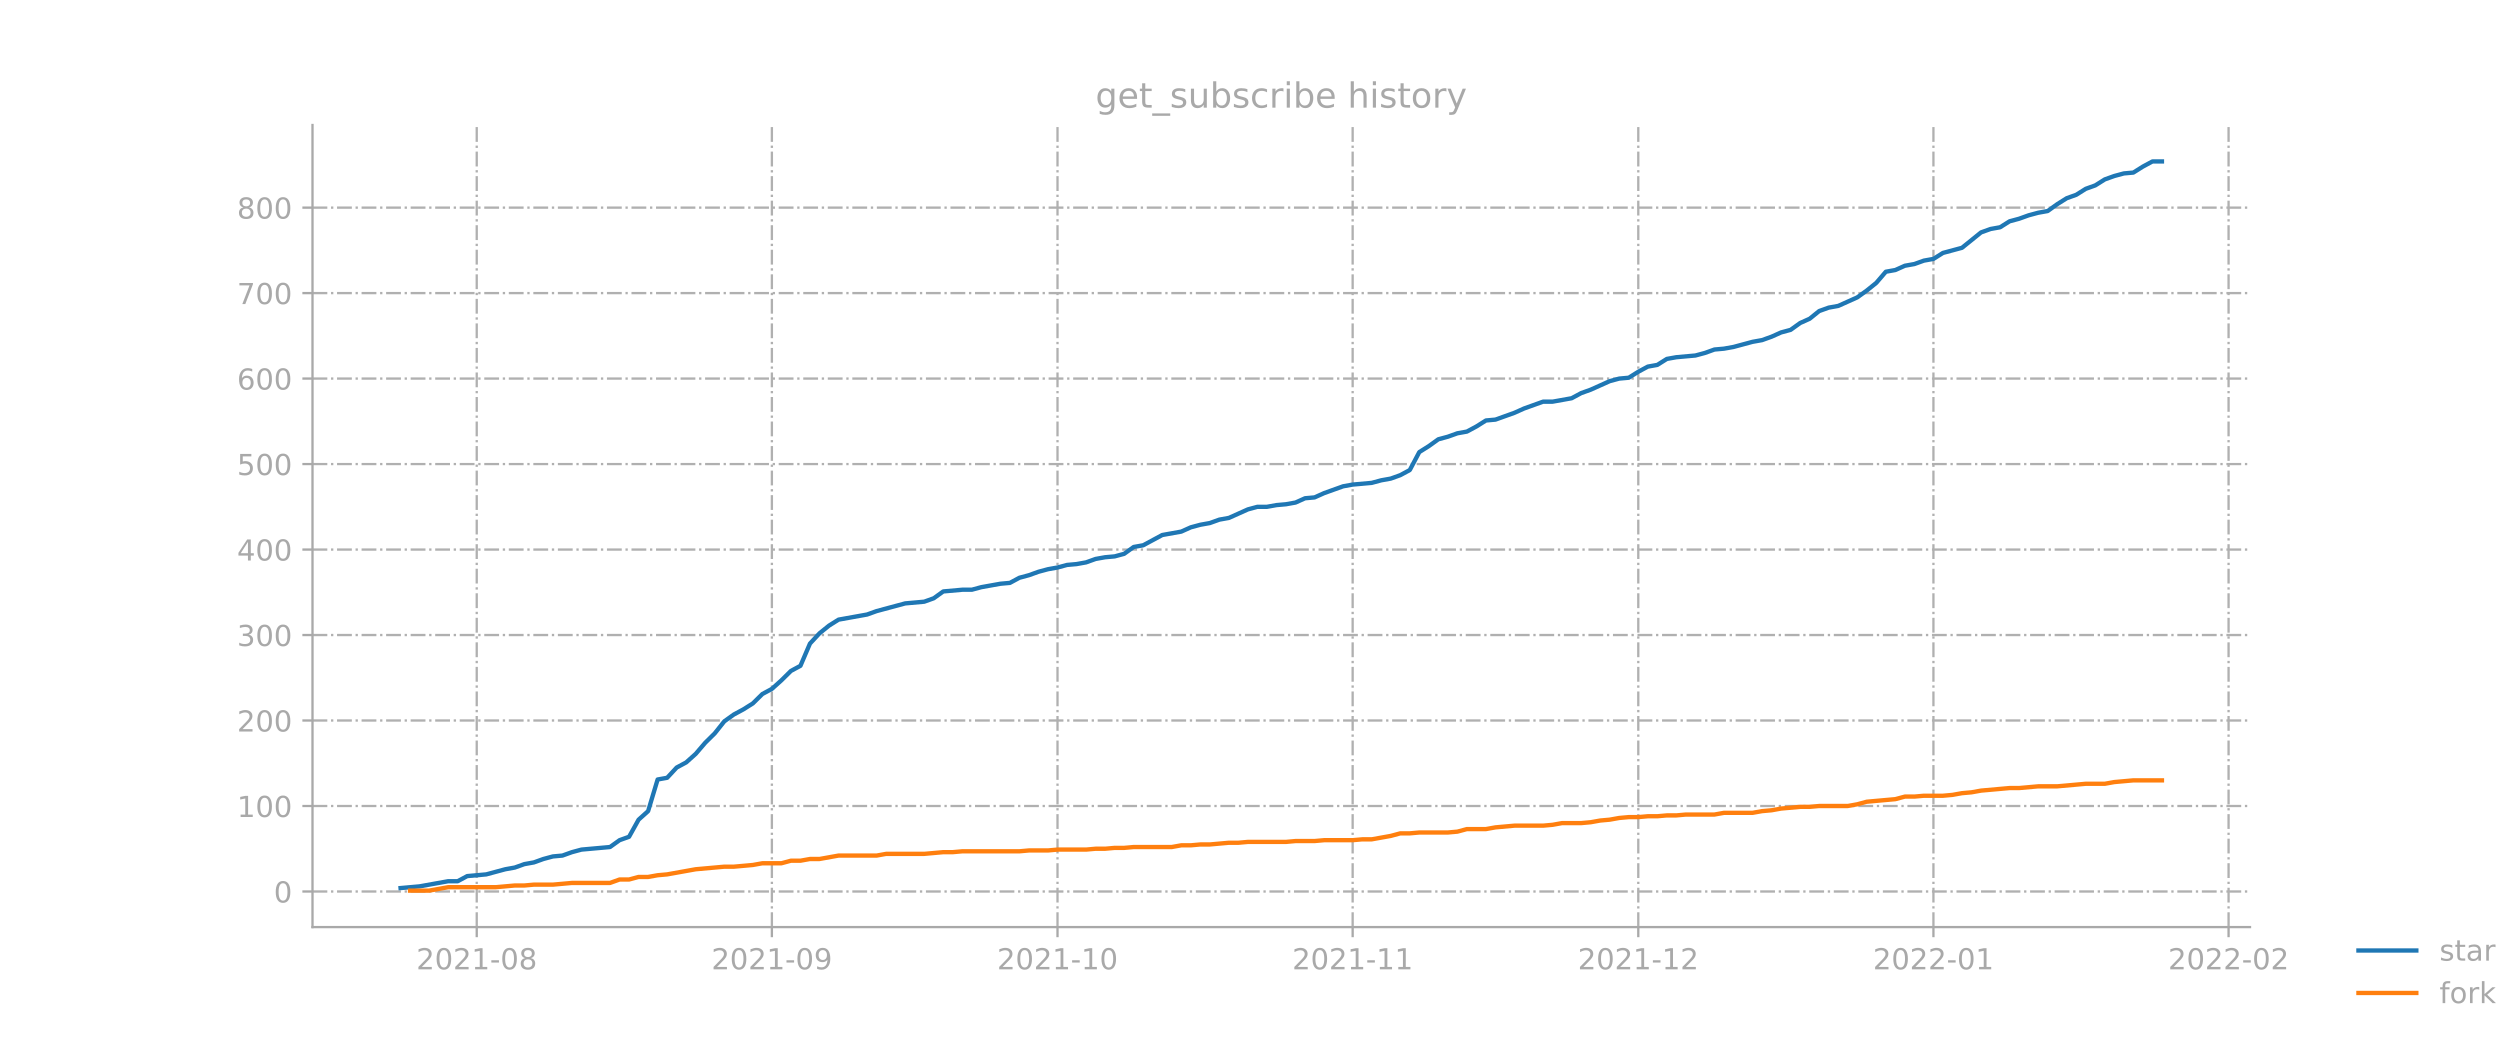
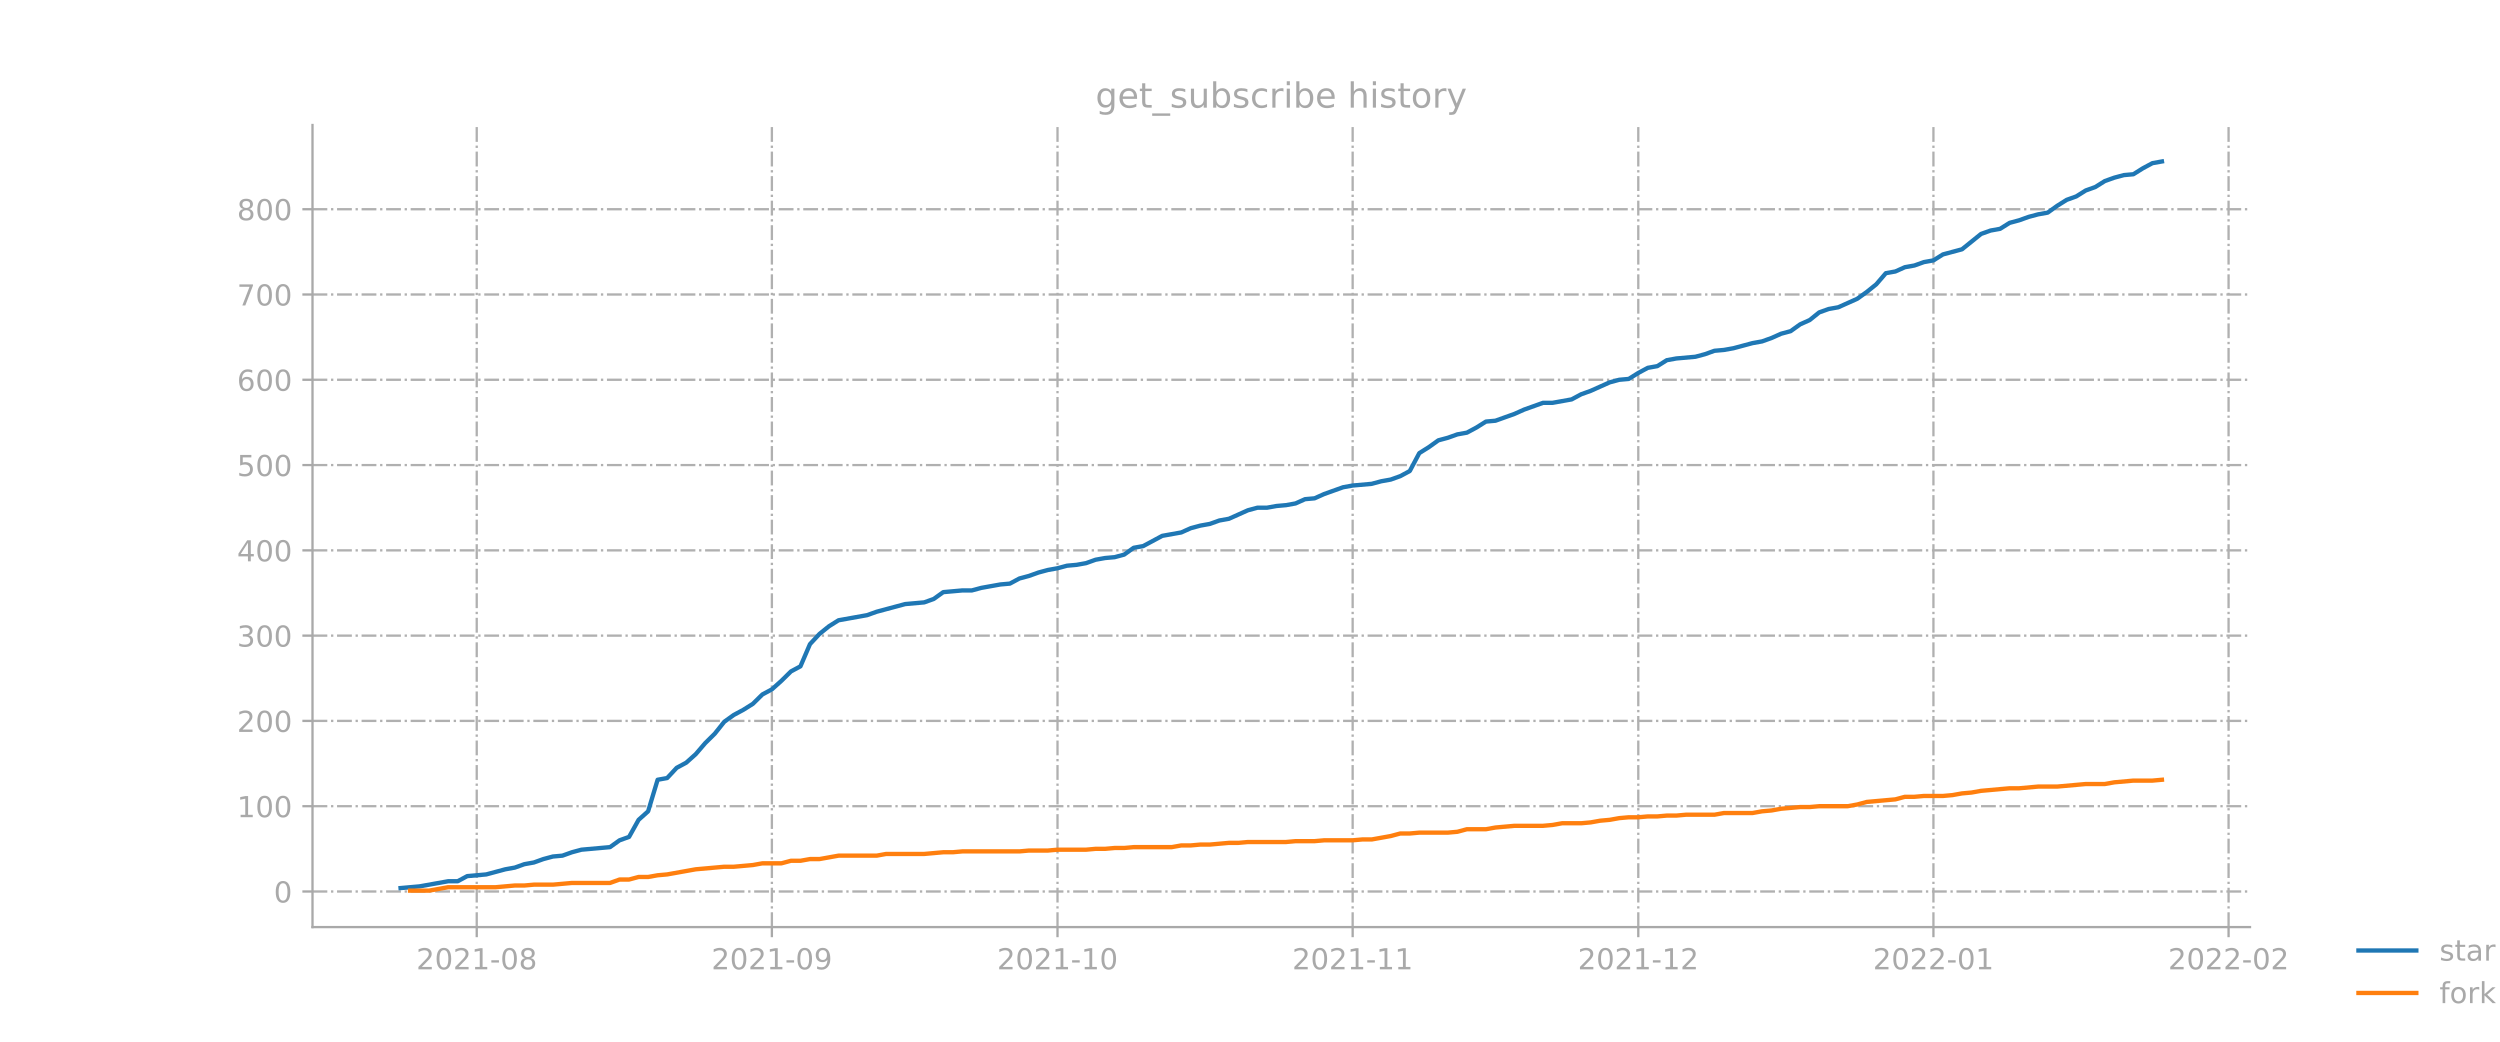
<svg xmlns="http://www.w3.org/2000/svg" xmlns:xlink="http://www.w3.org/1999/xlink" width="864pt" height="360pt" viewBox="0 0 864 360" version="1.1">
  <defs>
    <style type="text/css">*{stroke-linejoin: round; stroke-linecap: butt}</style>
  </defs>
  <g id="figure_1">
    <g id="patch_1">
      <path d="M 0 360  L 864 360  L 864 0  L 0 0  L 0 360  z " style="fill: none; opacity: 0" />
    </g>
    <g id="axes_1">
      <g id="patch_2">
        <path d="M 108 320.4  L 777.6 320.4  L 777.6 43.2  L 108 43.2  L 108 320.4  z " style="fill: none; opacity: 0" />
      </g>
      <g id="matplotlib.axis_1">
        <g id="xtick_1">
          <g id="line2d_1">
-             <path d="M 164.76 320.4  L 164.76 43.2  " clip-path="url(#p0cb2f3593e)" style="fill: none; stroke-dasharray: 5.12,1.28,0.8,1.28; stroke-dashoffset: 0; stroke: #b0b0b0; stroke-width: 0.8" />
+             <path d="M 164.76 320.4  L 164.76 43.2  " clip-path="url(#p36d373540c)" style="fill: none; stroke-dasharray: 5.12,1.28,0.8,1.28; stroke-dashoffset: 0; stroke: #b0b0b0; stroke-width: 0.8" />
          </g>
          <g id="line2d_2">
            <defs>
-               <path id="mc28b6a52fd" d="M 0 0  L 0 3.5  " style="stroke: #a9a9a9; stroke-width: 0.8" />
+               <path id="mad87ce8d5f" d="M 0 0  L 0 3.5  " style="stroke: #a9a9a9; stroke-width: 0.8" />
            </defs>
            <g>
-               <use xlink:href="#mc28b6a52fd" x="164.76" y="320.4" style="fill: #a9a9a9; stroke: #a9a9a9; stroke-width: 0.8" />
+               <use xlink:href="#mad87ce8d5f" x="164.76" y="320.4" style="fill: #a9a9a9; stroke: #a9a9a9; stroke-width: 0.8" />
            </g>
          </g>
          <g id="text_1">
            <g style="fill: #a9a9a9" transform="translate(143.8683 334.9984)scale(0.1 -0.1)">
              <defs>
                <path id="DejaVuSans-32" d="M 1228 531  L 3431 531  L 3431 0  L 469 0  L 469 531  Q 828 903 1448 1529  Q 2069 2156 2228 2338  Q 2531 2678 2651 2914  Q 2772 3150 2772 3378  Q 2772 3750 2511 3984  Q 2250 4219 1831 4219  Q 1534 4219 1204 4116  Q 875 4013 500 3803  L 500 4441  Q 881 4594 1212 4672  Q 1544 4750 1819 4750  Q 2544 4750 2975 4387  Q 3406 4025 3406 3419  Q 3406 3131 3298 2873  Q 3191 2616 2906 2266  Q 2828 2175 2409 1742  Q 1991 1309 1228 531  z " transform="scale(0.015625)" />
                <path id="DejaVuSans-30" d="M 2034 4250  Q 1547 4250 1301 3770  Q 1056 3291 1056 2328  Q 1056 1369 1301 889  Q 1547 409 2034 409  Q 2525 409 2770 889  Q 3016 1369 3016 2328  Q 3016 3291 2770 3770  Q 2525 4250 2034 4250  z M 2034 4750  Q 2819 4750 3233 4129  Q 3647 3509 3647 2328  Q 3647 1150 3233 529  Q 2819 -91 2034 -91  Q 1250 -91 836 529  Q 422 1150 422 2328  Q 422 3509 836 4129  Q 1250 4750 2034 4750  z " transform="scale(0.015625)" />
                <path id="DejaVuSans-31" d="M 794 531  L 1825 531  L 1825 4091  L 703 3866  L 703 4441  L 1819 4666  L 2450 4666  L 2450 531  L 3481 531  L 3481 0  L 794 0  L 794 531  z " transform="scale(0.015625)" />
                <path id="DejaVuSans-2d" d="M 313 2009  L 1997 2009  L 1997 1497  L 313 1497  L 313 2009  z " transform="scale(0.015625)" />
                <path id="DejaVuSans-38" d="M 2034 2216  Q 1584 2216 1326 1975  Q 1069 1734 1069 1313  Q 1069 891 1326 650  Q 1584 409 2034 409  Q 2484 409 2743 651  Q 3003 894 3003 1313  Q 3003 1734 2745 1975  Q 2488 2216 2034 2216  z M 1403 2484  Q 997 2584 770 2862  Q 544 3141 544 3541  Q 544 4100 942 4425  Q 1341 4750 2034 4750  Q 2731 4750 3128 4425  Q 3525 4100 3525 3541  Q 3525 3141 3298 2862  Q 3072 2584 2669 2484  Q 3125 2378 3379 2068  Q 3634 1759 3634 1313  Q 3634 634 3220 271  Q 2806 -91 2034 -91  Q 1263 -91 848 271  Q 434 634 434 1313  Q 434 1759 690 2068  Q 947 2378 1403 2484  z M 1172 3481  Q 1172 3119 1398 2916  Q 1625 2713 2034 2713  Q 2441 2713 2670 2916  Q 2900 3119 2900 3481  Q 2900 3844 2670 4047  Q 2441 4250 2034 4250  Q 1625 4250 1398 4047  Q 1172 3844 1172 3481  z " transform="scale(0.015625)" />
              </defs>
              <use xlink:href="#DejaVuSans-32" />
              <use xlink:href="#DejaVuSans-30" x="63.623" />
              <use xlink:href="#DejaVuSans-32" x="127.246" />
              <use xlink:href="#DejaVuSans-31" x="190.869" />
              <use xlink:href="#DejaVuSans-2d" x="254.492" />
              <use xlink:href="#DejaVuSans-30" x="290.576" />
              <use xlink:href="#DejaVuSans-38" x="354.199" />
            </g>
          </g>
        </g>
        <g id="xtick_2">
          <g id="line2d_3">
-             <path d="M 266.763 320.4  L 266.763 43.2  " clip-path="url(#p0cb2f3593e)" style="fill: none; stroke-dasharray: 5.12,1.28,0.8,1.28; stroke-dashoffset: 0; stroke: #b0b0b0; stroke-width: 0.8" />
+             <path d="M 266.763 320.4  L 266.763 43.2  " clip-path="url(#p36d373540c)" style="fill: none; stroke-dasharray: 5.12,1.28,0.8,1.28; stroke-dashoffset: 0; stroke: #b0b0b0; stroke-width: 0.8" />
          </g>
          <g id="line2d_4">
            <g>
-               <use xlink:href="#mc28b6a52fd" x="266.763" y="320.4" style="fill: #a9a9a9; stroke: #a9a9a9; stroke-width: 0.8" />
+               <use xlink:href="#mad87ce8d5f" x="266.763" y="320.4" style="fill: #a9a9a9; stroke: #a9a9a9; stroke-width: 0.8" />
            </g>
          </g>
          <g id="text_2">
            <g style="fill: #a9a9a9" transform="translate(245.8712 334.9984)scale(0.1 -0.1)">
              <defs>
                <path id="DejaVuSans-39" d="M 703 97  L 703 672  Q 941 559 1184 500  Q 1428 441 1663 441  Q 2288 441 2617 861  Q 2947 1281 2994 2138  Q 2813 1869 2534 1725  Q 2256 1581 1919 1581  Q 1219 1581 811 2004  Q 403 2428 403 3163  Q 403 3881 828 4315  Q 1253 4750 1959 4750  Q 2769 4750 3195 4129  Q 3622 3509 3622 2328  Q 3622 1225 3098 567  Q 2575 -91 1691 -91  Q 1453 -91 1209 -44  Q 966 3 703 97  z M 1959 2075  Q 2384 2075 2632 2365  Q 2881 2656 2881 3163  Q 2881 3666 2632 3958  Q 2384 4250 1959 4250  Q 1534 4250 1286 3958  Q 1038 3666 1038 3163  Q 1038 2656 1286 2365  Q 1534 2075 1959 2075  z " transform="scale(0.015625)" />
              </defs>
              <use xlink:href="#DejaVuSans-32" />
              <use xlink:href="#DejaVuSans-30" x="63.623" />
              <use xlink:href="#DejaVuSans-32" x="127.246" />
              <use xlink:href="#DejaVuSans-31" x="190.869" />
              <use xlink:href="#DejaVuSans-2d" x="254.492" />
              <use xlink:href="#DejaVuSans-30" x="290.576" />
              <use xlink:href="#DejaVuSans-39" x="354.199" />
            </g>
          </g>
        </g>
        <g id="xtick_3">
          <g id="line2d_5">
-             <path d="M 365.475 320.4  L 365.475 43.2  " clip-path="url(#p0cb2f3593e)" style="fill: none; stroke-dasharray: 5.12,1.28,0.8,1.28; stroke-dashoffset: 0; stroke: #b0b0b0; stroke-width: 0.8" />
+             <path d="M 365.475 320.4  L 365.475 43.2  " clip-path="url(#p36d373540c)" style="fill: none; stroke-dasharray: 5.12,1.28,0.8,1.28; stroke-dashoffset: 0; stroke: #b0b0b0; stroke-width: 0.8" />
          </g>
          <g id="line2d_6">
            <g>
-               <use xlink:href="#mc28b6a52fd" x="365.475" y="320.4" style="fill: #a9a9a9; stroke: #a9a9a9; stroke-width: 0.8" />
+               <use xlink:href="#mad87ce8d5f" x="365.475" y="320.4" style="fill: #a9a9a9; stroke: #a9a9a9; stroke-width: 0.8" />
            </g>
          </g>
          <g id="text_3">
            <g style="fill: #a9a9a9" transform="translate(344.5838 334.9984)scale(0.1 -0.1)">
              <use xlink:href="#DejaVuSans-32" />
              <use xlink:href="#DejaVuSans-30" x="63.623" />
              <use xlink:href="#DejaVuSans-32" x="127.246" />
              <use xlink:href="#DejaVuSans-31" x="190.869" />
              <use xlink:href="#DejaVuSans-2d" x="254.492" />
              <use xlink:href="#DejaVuSans-31" x="290.576" />
              <use xlink:href="#DejaVuSans-30" x="354.199" />
            </g>
          </g>
        </g>
        <g id="xtick_4">
          <g id="line2d_7">
-             <path d="M 467.478 320.4  L 467.478 43.2  " clip-path="url(#p0cb2f3593e)" style="fill: none; stroke-dasharray: 5.12,1.28,0.8,1.28; stroke-dashoffset: 0; stroke: #b0b0b0; stroke-width: 0.8" />
+             <path d="M 467.478 320.4  L 467.478 43.2  " clip-path="url(#p36d373540c)" style="fill: none; stroke-dasharray: 5.12,1.28,0.8,1.28; stroke-dashoffset: 0; stroke: #b0b0b0; stroke-width: 0.8" />
          </g>
          <g id="line2d_8">
            <g>
-               <use xlink:href="#mc28b6a52fd" x="467.478" y="320.4" style="fill: #a9a9a9; stroke: #a9a9a9; stroke-width: 0.8" />
+               <use xlink:href="#mad87ce8d5f" x="467.478" y="320.4" style="fill: #a9a9a9; stroke: #a9a9a9; stroke-width: 0.8" />
            </g>
          </g>
          <g id="text_4">
            <g style="fill: #a9a9a9" transform="translate(446.5867 334.9984)scale(0.1 -0.1)">
              <use xlink:href="#DejaVuSans-32" />
              <use xlink:href="#DejaVuSans-30" x="63.623" />
              <use xlink:href="#DejaVuSans-32" x="127.246" />
              <use xlink:href="#DejaVuSans-31" x="190.869" />
              <use xlink:href="#DejaVuSans-2d" x="254.492" />
              <use xlink:href="#DejaVuSans-31" x="290.576" />
              <use xlink:href="#DejaVuSans-31" x="354.199" />
            </g>
          </g>
        </g>
        <g id="xtick_5">
          <g id="line2d_9">
-             <path d="M 566.191 320.4  L 566.191 43.2  " clip-path="url(#p0cb2f3593e)" style="fill: none; stroke-dasharray: 5.12,1.28,0.8,1.28; stroke-dashoffset: 0; stroke: #b0b0b0; stroke-width: 0.8" />
+             <path d="M 566.191 320.4  L 566.191 43.2  " clip-path="url(#p36d373540c)" style="fill: none; stroke-dasharray: 5.12,1.28,0.8,1.28; stroke-dashoffset: 0; stroke: #b0b0b0; stroke-width: 0.8" />
          </g>
          <g id="line2d_10">
            <g>
-               <use xlink:href="#mc28b6a52fd" x="566.191" y="320.4" style="fill: #a9a9a9; stroke: #a9a9a9; stroke-width: 0.8" />
+               <use xlink:href="#mad87ce8d5f" x="566.191" y="320.4" style="fill: #a9a9a9; stroke: #a9a9a9; stroke-width: 0.8" />
            </g>
          </g>
          <g id="text_5">
            <g style="fill: #a9a9a9" transform="translate(545.2993 334.9984)scale(0.1 -0.1)">
              <use xlink:href="#DejaVuSans-32" />
              <use xlink:href="#DejaVuSans-30" x="63.623" />
              <use xlink:href="#DejaVuSans-32" x="127.246" />
              <use xlink:href="#DejaVuSans-31" x="190.869" />
              <use xlink:href="#DejaVuSans-2d" x="254.492" />
              <use xlink:href="#DejaVuSans-31" x="290.576" />
              <use xlink:href="#DejaVuSans-32" x="354.199" />
            </g>
          </g>
        </g>
        <g id="xtick_6">
          <g id="line2d_11">
-             <path d="M 668.194 320.4  L 668.194 43.2  " clip-path="url(#p0cb2f3593e)" style="fill: none; stroke-dasharray: 5.12,1.28,0.8,1.28; stroke-dashoffset: 0; stroke: #b0b0b0; stroke-width: 0.8" />
+             <path d="M 668.194 320.4  L 668.194 43.2  " clip-path="url(#p36d373540c)" style="fill: none; stroke-dasharray: 5.12,1.28,0.8,1.28; stroke-dashoffset: 0; stroke: #b0b0b0; stroke-width: 0.8" />
          </g>
          <g id="line2d_12">
            <g>
-               <use xlink:href="#mc28b6a52fd" x="668.194" y="320.4" style="fill: #a9a9a9; stroke: #a9a9a9; stroke-width: 0.8" />
+               <use xlink:href="#mad87ce8d5f" x="668.194" y="320.4" style="fill: #a9a9a9; stroke: #a9a9a9; stroke-width: 0.8" />
            </g>
          </g>
          <g id="text_6">
            <g style="fill: #a9a9a9" transform="translate(647.3022 334.9984)scale(0.1 -0.1)">
              <use xlink:href="#DejaVuSans-32" />
              <use xlink:href="#DejaVuSans-30" x="63.623" />
              <use xlink:href="#DejaVuSans-32" x="127.246" />
              <use xlink:href="#DejaVuSans-32" x="190.869" />
              <use xlink:href="#DejaVuSans-2d" x="254.492" />
              <use xlink:href="#DejaVuSans-30" x="290.576" />
              <use xlink:href="#DejaVuSans-31" x="354.199" />
            </g>
          </g>
        </g>
        <g id="xtick_7">
          <g id="line2d_13">
-             <path d="M 770.197 320.4  L 770.197 43.2  " clip-path="url(#p0cb2f3593e)" style="fill: none; stroke-dasharray: 5.12,1.28,0.8,1.28; stroke-dashoffset: 0; stroke: #b0b0b0; stroke-width: 0.8" />
+             <path d="M 770.197 320.4  L 770.197 43.2  " clip-path="url(#p36d373540c)" style="fill: none; stroke-dasharray: 5.12,1.28,0.8,1.28; stroke-dashoffset: 0; stroke: #b0b0b0; stroke-width: 0.8" />
          </g>
          <g id="line2d_14">
            <g>
-               <use xlink:href="#mc28b6a52fd" x="770.197" y="320.4" style="fill: #a9a9a9; stroke: #a9a9a9; stroke-width: 0.8" />
+               <use xlink:href="#mad87ce8d5f" x="770.197" y="320.4" style="fill: #a9a9a9; stroke: #a9a9a9; stroke-width: 0.8" />
            </g>
          </g>
          <g id="text_7">
            <g style="fill: #a9a9a9" transform="translate(749.3052 334.9984)scale(0.1 -0.1)">
              <use xlink:href="#DejaVuSans-32" />
              <use xlink:href="#DejaVuSans-30" x="63.623" />
              <use xlink:href="#DejaVuSans-32" x="127.246" />
              <use xlink:href="#DejaVuSans-32" x="190.869" />
              <use xlink:href="#DejaVuSans-2d" x="254.492" />
              <use xlink:href="#DejaVuSans-30" x="290.576" />
              <use xlink:href="#DejaVuSans-32" x="354.199" />
            </g>
          </g>
        </g>
      </g>
      <g id="matplotlib.axis_2">
        <g id="ytick_1">
          <g id="line2d_15">
-             <path d="M 108 308.095  L 777.6 308.095  " clip-path="url(#p0cb2f3593e)" style="fill: none; stroke-dasharray: 5.12,1.28,0.8,1.28; stroke-dashoffset: 0; stroke: #b0b0b0; stroke-width: 0.8" />
+             <path d="M 108 308.095  L 777.6 308.095  " clip-path="url(#p36d373540c)" style="fill: none; stroke-dasharray: 5.12,1.28,0.8,1.28; stroke-dashoffset: 0; stroke: #b0b0b0; stroke-width: 0.8" />
          </g>
          <g id="line2d_16">
            <defs>
-               <path id="m7cf75c3f6a" d="M 0 0  L -3.5 0  " style="stroke: #a9a9a9; stroke-width: 0.8" />
+               <path id="mb4de0a01f5" d="M 0 0  L -3.5 0  " style="stroke: #a9a9a9; stroke-width: 0.8" />
            </defs>
            <g>
-               <use xlink:href="#m7cf75c3f6a" x="108" y="308.095" style="fill: #a9a9a9; stroke: #a9a9a9; stroke-width: 0.8" />
+               <use xlink:href="#mb4de0a01f5" x="108" y="308.095" style="fill: #a9a9a9; stroke: #a9a9a9; stroke-width: 0.8" />
            </g>
          </g>
          <g id="text_8">
-             <g style="fill: #a9a9a9" transform="translate(94.6375 311.8946)scale(0.1 -0.1)">
+             <g style="fill: #a9a9a9" transform="translate(94.6375 311.894)scale(0.1 -0.1)">
              <use xlink:href="#DejaVuSans-30" />
            </g>
          </g>
        </g>
        <g id="ytick_2">
          <g id="line2d_17">
-             <path d="M 108 278.553  L 777.6 278.553  " clip-path="url(#p0cb2f3593e)" style="fill: none; stroke-dasharray: 5.12,1.28,0.8,1.28; stroke-dashoffset: 0; stroke: #b0b0b0; stroke-width: 0.8" />
+             <path d="M 108 278.621  L 777.6 278.621  " clip-path="url(#p36d373540c)" style="fill: none; stroke-dasharray: 5.12,1.28,0.8,1.28; stroke-dashoffset: 0; stroke: #b0b0b0; stroke-width: 0.8" />
          </g>
          <g id="line2d_18">
            <g>
-               <use xlink:href="#m7cf75c3f6a" x="108" y="278.553" style="fill: #a9a9a9; stroke: #a9a9a9; stroke-width: 0.8" />
+               <use xlink:href="#mb4de0a01f5" x="108" y="278.621" style="fill: #a9a9a9; stroke: #a9a9a9; stroke-width: 0.8" />
            </g>
          </g>
          <g id="text_9">
-             <g style="fill: #a9a9a9" transform="translate(81.9125 282.3519)scale(0.1 -0.1)">
+             <g style="fill: #a9a9a9" transform="translate(81.9125 282.4203)scale(0.1 -0.1)">
              <use xlink:href="#DejaVuSans-31" />
              <use xlink:href="#DejaVuSans-30" x="63.623" />
              <use xlink:href="#DejaVuSans-30" x="127.246" />
            </g>
          </g>
        </g>
        <g id="ytick_3">
          <g id="line2d_19">
-             <path d="M 108 249.01  L 777.6 249.01  " clip-path="url(#p0cb2f3593e)" style="fill: none; stroke-dasharray: 5.12,1.28,0.8,1.28; stroke-dashoffset: 0; stroke: #b0b0b0; stroke-width: 0.8" />
+             <path d="M 108 249.147  L 777.6 249.147  " clip-path="url(#p36d373540c)" style="fill: none; stroke-dasharray: 5.12,1.28,0.8,1.28; stroke-dashoffset: 0; stroke: #b0b0b0; stroke-width: 0.8" />
          </g>
          <g id="line2d_20">
            <g>
-               <use xlink:href="#m7cf75c3f6a" x="108" y="249.01" style="fill: #a9a9a9; stroke: #a9a9a9; stroke-width: 0.8" />
+               <use xlink:href="#mb4de0a01f5" x="108" y="249.147" style="fill: #a9a9a9; stroke: #a9a9a9; stroke-width: 0.8" />
            </g>
          </g>
          <g id="text_10">
-             <g style="fill: #a9a9a9" transform="translate(81.9125 252.8091)scale(0.1 -0.1)">
+             <g style="fill: #a9a9a9" transform="translate(81.9125 252.9466)scale(0.1 -0.1)">
              <use xlink:href="#DejaVuSans-32" />
              <use xlink:href="#DejaVuSans-30" x="63.623" />
              <use xlink:href="#DejaVuSans-30" x="127.246" />
            </g>
          </g>
        </g>
        <g id="ytick_4">
          <g id="line2d_21">
-             <path d="M 108 219.467  L 777.6 219.467  " clip-path="url(#p0cb2f3593e)" style="fill: none; stroke-dasharray: 5.12,1.28,0.8,1.28; stroke-dashoffset: 0; stroke: #b0b0b0; stroke-width: 0.8" />
+             <path d="M 108 219.674  L 777.6 219.674  " clip-path="url(#p36d373540c)" style="fill: none; stroke-dasharray: 5.12,1.28,0.8,1.28; stroke-dashoffset: 0; stroke: #b0b0b0; stroke-width: 0.8" />
          </g>
          <g id="line2d_22">
            <g>
-               <use xlink:href="#m7cf75c3f6a" x="108" y="219.467" style="fill: #a9a9a9; stroke: #a9a9a9; stroke-width: 0.8" />
+               <use xlink:href="#mb4de0a01f5" x="108" y="219.674" style="fill: #a9a9a9; stroke: #a9a9a9; stroke-width: 0.8" />
            </g>
          </g>
          <g id="text_11">
-             <g style="fill: #a9a9a9" transform="translate(81.9125 223.2663)scale(0.1 -0.1)">
+             <g style="fill: #a9a9a9" transform="translate(81.9125 223.4729)scale(0.1 -0.1)">
              <defs>
                <path id="DejaVuSans-33" d="M 2597 2516  Q 3050 2419 3304 2112  Q 3559 1806 3559 1356  Q 3559 666 3084 287  Q 2609 -91 1734 -91  Q 1441 -91 1130 -33  Q 819 25 488 141  L 488 750  Q 750 597 1062 519  Q 1375 441 1716 441  Q 2309 441 2620 675  Q 2931 909 2931 1356  Q 2931 1769 2642 2001  Q 2353 2234 1838 2234  L 1294 2234  L 1294 2753  L 1863 2753  Q 2328 2753 2575 2939  Q 2822 3125 2822 3475  Q 2822 3834 2567 4026  Q 2313 4219 1838 4219  Q 1578 4219 1281 4162  Q 984 4106 628 3988  L 628 4550  Q 988 4650 1302 4700  Q 1616 4750 1894 4750  Q 2613 4750 3031 4423  Q 3450 4097 3450 3541  Q 3450 3153 3228 2886  Q 3006 2619 2597 2516  z " transform="scale(0.015625)" />
              </defs>
              <use xlink:href="#DejaVuSans-33" />
              <use xlink:href="#DejaVuSans-30" x="63.623" />
              <use xlink:href="#DejaVuSans-30" x="127.246" />
            </g>
          </g>
        </g>
        <g id="ytick_5">
          <g id="line2d_23">
-             <path d="M 108 189.924  L 777.6 189.924  " clip-path="url(#p0cb2f3593e)" style="fill: none; stroke-dasharray: 5.12,1.28,0.8,1.28; stroke-dashoffset: 0; stroke: #b0b0b0; stroke-width: 0.8" />
+             <path d="M 108 190.2  L 777.6 190.2  " clip-path="url(#p36d373540c)" style="fill: none; stroke-dasharray: 5.12,1.28,0.8,1.28; stroke-dashoffset: 0; stroke: #b0b0b0; stroke-width: 0.8" />
          </g>
          <g id="line2d_24">
            <g>
-               <use xlink:href="#m7cf75c3f6a" x="108" y="189.924" style="fill: #a9a9a9; stroke: #a9a9a9; stroke-width: 0.8" />
+               <use xlink:href="#mb4de0a01f5" x="108" y="190.2" style="fill: #a9a9a9; stroke: #a9a9a9; stroke-width: 0.8" />
            </g>
          </g>
          <g id="text_12">
-             <g style="fill: #a9a9a9" transform="translate(81.9125 193.7235)scale(0.1 -0.1)">
+             <g style="fill: #a9a9a9" transform="translate(81.9125 193.9992)scale(0.1 -0.1)">
              <defs>
                <path id="DejaVuSans-34" d="M 2419 4116  L 825 1625  L 2419 1625  L 2419 4116  z M 2253 4666  L 3047 4666  L 3047 1625  L 3713 1625  L 3713 1100  L 3047 1100  L 3047 0  L 2419 0  L 2419 1100  L 313 1100  L 313 1709  L 2253 4666  z " transform="scale(0.015625)" />
              </defs>
              <use xlink:href="#DejaVuSans-34" />
              <use xlink:href="#DejaVuSans-30" x="63.623" />
              <use xlink:href="#DejaVuSans-30" x="127.246" />
            </g>
          </g>
        </g>
        <g id="ytick_6">
          <g id="line2d_25">
-             <path d="M 108 160.381  L 777.6 160.381  " clip-path="url(#p0cb2f3593e)" style="fill: none; stroke-dasharray: 5.12,1.28,0.8,1.28; stroke-dashoffset: 0; stroke: #b0b0b0; stroke-width: 0.8" />
+             <path d="M 108 160.726  L 777.6 160.726  " clip-path="url(#p36d373540c)" style="fill: none; stroke-dasharray: 5.12,1.28,0.8,1.28; stroke-dashoffset: 0; stroke: #b0b0b0; stroke-width: 0.8" />
          </g>
          <g id="line2d_26">
            <g>
-               <use xlink:href="#m7cf75c3f6a" x="108" y="160.381" style="fill: #a9a9a9; stroke: #a9a9a9; stroke-width: 0.8" />
+               <use xlink:href="#mb4de0a01f5" x="108" y="160.726" style="fill: #a9a9a9; stroke: #a9a9a9; stroke-width: 0.8" />
            </g>
          </g>
          <g id="text_13">
-             <g style="fill: #a9a9a9" transform="translate(81.9125 164.1807)scale(0.1 -0.1)">
+             <g style="fill: #a9a9a9" transform="translate(81.9125 164.5255)scale(0.1 -0.1)">
              <defs>
                <path id="DejaVuSans-35" d="M 691 4666  L 3169 4666  L 3169 4134  L 1269 4134  L 1269 2991  Q 1406 3038 1543 3061  Q 1681 3084 1819 3084  Q 2600 3084 3056 2656  Q 3513 2228 3513 1497  Q 3513 744 3044 326  Q 2575 -91 1722 -91  Q 1428 -91 1123 -41  Q 819 9 494 109  L 494 744  Q 775 591 1075 516  Q 1375 441 1709 441  Q 2250 441 2565 725  Q 2881 1009 2881 1497  Q 2881 1984 2565 2268  Q 2250 2553 1709 2553  Q 1456 2553 1204 2497  Q 953 2441 691 2322  L 691 4666  z " transform="scale(0.015625)" />
              </defs>
              <use xlink:href="#DejaVuSans-35" />
              <use xlink:href="#DejaVuSans-30" x="63.623" />
              <use xlink:href="#DejaVuSans-30" x="127.246" />
            </g>
          </g>
        </g>
        <g id="ytick_7">
          <g id="line2d_27">
-             <path d="M 108 130.839  L 777.6 130.839  " clip-path="url(#p0cb2f3593e)" style="fill: none; stroke-dasharray: 5.12,1.28,0.8,1.28; stroke-dashoffset: 0; stroke: #b0b0b0; stroke-width: 0.8" />
+             <path d="M 108 131.253  L 777.6 131.253  " clip-path="url(#p36d373540c)" style="fill: none; stroke-dasharray: 5.12,1.28,0.8,1.28; stroke-dashoffset: 0; stroke: #b0b0b0; stroke-width: 0.8" />
          </g>
          <g id="line2d_28">
            <g>
-               <use xlink:href="#m7cf75c3f6a" x="108" y="130.839" style="fill: #a9a9a9; stroke: #a9a9a9; stroke-width: 0.8" />
+               <use xlink:href="#mb4de0a01f5" x="108" y="131.253" style="fill: #a9a9a9; stroke: #a9a9a9; stroke-width: 0.8" />
            </g>
          </g>
          <g id="text_14">
-             <g style="fill: #a9a9a9" transform="translate(81.9125 134.6379)scale(0.1 -0.1)">
+             <g style="fill: #a9a9a9" transform="translate(81.9125 135.0519)scale(0.1 -0.1)">
              <defs>
                <path id="DejaVuSans-36" d="M 2113 2584  Q 1688 2584 1439 2293  Q 1191 2003 1191 1497  Q 1191 994 1439 701  Q 1688 409 2113 409  Q 2538 409 2786 701  Q 3034 994 3034 1497  Q 3034 2003 2786 2293  Q 2538 2584 2113 2584  z M 3366 4563  L 3366 3988  Q 3128 4100 2886 4159  Q 2644 4219 2406 4219  Q 1781 4219 1451 3797  Q 1122 3375 1075 2522  Q 1259 2794 1537 2939  Q 1816 3084 2150 3084  Q 2853 3084 3261 2657  Q 3669 2231 3669 1497  Q 3669 778 3244 343  Q 2819 -91 2113 -91  Q 1303 -91 875 529  Q 447 1150 447 2328  Q 447 3434 972 4092  Q 1497 4750 2381 4750  Q 2619 4750 2861 4703  Q 3103 4656 3366 4563  z " transform="scale(0.015625)" />
              </defs>
              <use xlink:href="#DejaVuSans-36" />
              <use xlink:href="#DejaVuSans-30" x="63.623" />
              <use xlink:href="#DejaVuSans-30" x="127.246" />
            </g>
          </g>
        </g>
        <g id="ytick_8">
          <g id="line2d_29">
-             <path d="M 108 101.296  L 777.6 101.296  " clip-path="url(#p0cb2f3593e)" style="fill: none; stroke-dasharray: 5.12,1.28,0.8,1.28; stroke-dashoffset: 0; stroke: #b0b0b0; stroke-width: 0.8" />
+             <path d="M 108 101.779  L 777.6 101.779  " clip-path="url(#p36d373540c)" style="fill: none; stroke-dasharray: 5.12,1.28,0.8,1.28; stroke-dashoffset: 0; stroke: #b0b0b0; stroke-width: 0.8" />
          </g>
          <g id="line2d_30">
            <g>
-               <use xlink:href="#m7cf75c3f6a" x="108" y="101.296" style="fill: #a9a9a9; stroke: #a9a9a9; stroke-width: 0.8" />
+               <use xlink:href="#mb4de0a01f5" x="108" y="101.779" style="fill: #a9a9a9; stroke: #a9a9a9; stroke-width: 0.8" />
            </g>
          </g>
          <g id="text_15">
-             <g style="fill: #a9a9a9" transform="translate(81.9125 105.0951)scale(0.1 -0.1)">
+             <g style="fill: #a9a9a9" transform="translate(81.9125 105.5782)scale(0.1 -0.1)">
              <defs>
                <path id="DejaVuSans-37" d="M 525 4666  L 3525 4666  L 3525 4397  L 1831 0  L 1172 0  L 2766 4134  L 525 4134  L 525 4666  z " transform="scale(0.015625)" />
              </defs>
              <use xlink:href="#DejaVuSans-37" />
              <use xlink:href="#DejaVuSans-30" x="63.623" />
              <use xlink:href="#DejaVuSans-30" x="127.246" />
            </g>
          </g>
        </g>
        <g id="ytick_9">
          <g id="line2d_31">
-             <path d="M 108 71.753  L 777.6 71.753  " clip-path="url(#p0cb2f3593e)" style="fill: none; stroke-dasharray: 5.12,1.28,0.8,1.28; stroke-dashoffset: 0; stroke: #b0b0b0; stroke-width: 0.8" />
+             <path d="M 108 72.305  L 777.6 72.305  " clip-path="url(#p36d373540c)" style="fill: none; stroke-dasharray: 5.12,1.28,0.8,1.28; stroke-dashoffset: 0; stroke: #b0b0b0; stroke-width: 0.8" />
          </g>
          <g id="line2d_32">
            <g>
-               <use xlink:href="#m7cf75c3f6a" x="108" y="71.753" style="fill: #a9a9a9; stroke: #a9a9a9; stroke-width: 0.8" />
+               <use xlink:href="#mb4de0a01f5" x="108" y="72.305" style="fill: #a9a9a9; stroke: #a9a9a9; stroke-width: 0.8" />
            </g>
          </g>
          <g id="text_16">
-             <g style="fill: #a9a9a9" transform="translate(81.9125 75.55232)scale(0.1 -0.1)">
+             <g style="fill: #a9a9a9" transform="translate(81.9125 76.10448)scale(0.1 -0.1)">
              <use xlink:href="#DejaVuSans-38" />
              <use xlink:href="#DejaVuSans-30" x="63.623" />
              <use xlink:href="#DejaVuSans-30" x="127.246" />
            </g>
          </g>
        </g>
      </g>
      <g id="line2d_33">
-         <path d="M 138.436 306.914  L 145.017 306.323  L 154.888 304.55  L 158.179 304.55  L 161.469 302.778  L 168.05 302.187  L 174.631 300.414  L 177.921 299.823  L 181.212 298.642  L 184.502 298.051  L 187.793 296.869  L 191.083 295.983  L 194.373 295.687  L 197.664 294.506  L 200.954 293.619  L 210.826 292.733  L 214.116 290.37  L 217.406 289.188  L 220.697 283.279  L 223.987 280.325  L 227.278 269.394  L 230.568 268.804  L 233.858 265.258  L 237.149 263.486  L 240.439 260.532  L 243.73 256.691  L 247.02 253.441  L 250.311 249.305  L 253.601 246.942  L 256.891 245.169  L 260.182 243.101  L 263.472 239.852  L 266.763 238.079  L 270.053 235.125  L 273.343 231.875  L 276.634 230.102  L 279.924 222.421  L 283.215 218.876  L 286.505 216.217  L 289.796 214.149  L 299.667 212.377  L 302.957 211.195  L 312.829 208.536  L 319.409 207.945  L 322.7 206.764  L 325.99 204.4  L 332.571 203.809  L 335.861 203.809  L 339.152 202.923  L 345.733 201.741  L 349.023 201.446  L 352.314 199.673  L 355.604 198.787  L 358.894 197.605  L 362.185 196.719  L 365.475 196.128  L 368.766 195.242  L 372.056 194.947  L 375.346 194.356  L 378.637 193.174  L 381.927 192.583  L 385.218 192.288  L 388.508 191.401  L 391.799 189.038  L 395.089 188.447  L 401.67 184.902  L 408.251 183.72  L 411.541 182.243  L 414.831 181.357  L 418.122 180.766  L 421.412 179.584  L 424.703 178.993  L 431.284 176.039  L 434.574 175.153  L 437.864 175.153  L 441.155 174.562  L 444.445 174.267  L 447.736 173.676  L 451.026 172.199  L 454.316 171.903  L 457.607 170.426  L 464.188 168.063  L 467.478 167.472  L 474.059 166.881  L 477.349 165.995  L 480.64 165.404  L 483.93 164.222  L 487.221 162.449  L 490.511 156.245  L 493.801 154.177  L 497.092 151.814  L 500.382 150.928  L 503.673 149.746  L 506.963 149.155  L 510.254 147.383  L 513.544 145.315  L 516.834 145.019  L 523.415 142.656  L 526.706 141.179  L 533.286 138.815  L 536.577 138.815  L 543.158 137.634  L 546.448 135.861  L 549.739 134.679  L 556.319 131.725  L 559.61 130.839  L 562.9 130.543  L 566.191 128.475  L 569.481 126.703  L 572.771 126.112  L 576.062 124.044  L 579.352 123.453  L 585.933 122.862  L 589.224 121.976  L 592.514 120.794  L 595.804 120.499  L 599.095 119.908  L 605.676 118.135  L 608.966 117.544  L 612.257 116.363  L 615.547 114.886  L 618.837 113.999  L 622.128 111.636  L 625.418 110.159  L 628.709 107.5  L 631.999 106.318  L 635.289 105.727  L 641.87 102.773  L 645.161 100.41  L 648.451 97.751  L 651.742 93.91  L 655.032 93.319  L 658.322 91.842  L 661.613 91.251  L 664.903 90.07  L 668.194 89.479  L 671.484 87.411  L 678.065 85.638  L 684.646 80.321  L 687.936 79.139  L 691.227 78.548  L 694.517 76.48  L 697.807 75.594  L 701.098 74.412  L 704.388 73.526  L 707.679 72.935  L 710.969 70.571  L 714.259 68.503  L 717.55 67.322  L 720.84 65.254  L 724.131 64.072  L 727.421 62.004  L 730.712 60.822  L 734.002 59.936  L 737.292 59.641  L 740.583 57.573  L 743.873 55.8  L 747.164 55.8  L 747.164 55.8  " clip-path="url(#p0cb2f3593e)" style="fill: none; stroke: #1f77b4; stroke-width: 1.5; stroke-linecap: square" />
+         <path d="M 138.436 306.916  L 145.017 306.326  L 154.888 304.558  L 158.179 304.558  L 161.469 302.789  L 168.05 302.2  L 174.631 300.432  L 177.921 299.842  L 181.212 298.663  L 184.502 298.074  L 187.793 296.895  L 191.083 296.011  L 194.373 295.716  L 197.664 294.537  L 200.954 293.653  L 210.826 292.768  L 214.116 290.411  L 217.406 289.232  L 220.697 283.337  L 223.987 280.389  L 227.278 269.484  L 230.568 268.895  L 233.858 265.358  L 237.149 263.589  L 240.439 260.642  L 243.73 256.811  L 247.02 253.568  L 250.311 249.442  L 253.601 247.084  L 256.891 245.316  L 260.182 243.253  L 263.472 240.011  L 266.763 238.242  L 270.053 235.295  L 273.343 232.053  L 276.634 230.284  L 279.924 222.621  L 283.215 219.084  L 286.505 216.432  L 289.796 214.368  L 299.667 212.6  L 302.957 211.421  L 312.829 208.768  L 319.409 208.179  L 322.7 207  L 325.99 204.642  L 332.571 204.053  L 335.861 204.053  L 339.152 203.168  L 345.733 201.989  L 349.023 201.695  L 352.314 199.926  L 355.604 199.042  L 358.894 197.863  L 362.185 196.979  L 365.475 196.389  L 368.766 195.505  L 372.056 195.211  L 375.346 194.621  L 378.637 193.442  L 381.927 192.853  L 385.218 192.558  L 388.508 191.674  L 391.799 189.316  L 395.089 188.726  L 401.67 185.189  L 408.251 184.011  L 411.541 182.537  L 414.831 181.653  L 418.122 181.063  L 421.412 179.884  L 424.703 179.295  L 431.284 176.347  L 434.574 175.463  L 437.864 175.463  L 441.155 174.874  L 444.445 174.579  L 447.736 173.989  L 451.026 172.516  L 454.316 172.221  L 457.607 170.747  L 464.188 168.389  L 467.478 167.8  L 474.059 167.211  L 477.349 166.326  L 480.64 165.737  L 483.93 164.558  L 487.221 162.789  L 490.511 156.6  L 493.801 154.537  L 497.092 152.179  L 500.382 151.295  L 503.673 150.116  L 506.963 149.526  L 510.254 147.758  L 513.544 145.695  L 516.834 145.4  L 523.415 143.042  L 526.706 141.568  L 533.286 139.211  L 536.577 139.211  L 543.158 138.032  L 546.448 136.263  L 549.739 135.084  L 556.319 132.137  L 559.61 131.253  L 562.9 130.958  L 566.191 128.895  L 569.481 127.126  L 572.771 126.537  L 576.062 124.474  L 579.352 123.884  L 585.933 123.295  L 589.224 122.411  L 592.514 121.232  L 595.804 120.937  L 599.095 120.347  L 605.676 118.579  L 608.966 117.989  L 612.257 116.811  L 615.547 115.337  L 618.837 114.453  L 622.128 112.095  L 625.418 110.621  L 628.709 107.968  L 631.999 106.789  L 635.289 106.2  L 641.87 103.253  L 645.161 100.895  L 648.451 98.242  L 651.742 94.411  L 655.032 93.821  L 658.322 92.347  L 661.613 91.758  L 664.903 90.579  L 668.194 89.989  L 671.484 87.926  L 678.065 86.158  L 684.646 80.853  L 687.936 79.674  L 691.227 79.084  L 694.517 77.021  L 697.807 76.137  L 701.098 74.958  L 704.388 74.074  L 707.679 73.484  L 710.969 71.126  L 714.259 69.063  L 717.55 67.884  L 720.84 65.821  L 724.131 64.642  L 727.421 62.579  L 730.712 61.4  L 734.002 60.516  L 737.292 60.221  L 740.583 58.158  L 743.873 56.389  L 747.164 55.8  L 747.164 55.8  " clip-path="url(#p36d373540c)" style="fill: none; stroke: #1f77b4; stroke-width: 1.5; stroke-linecap: square" />
      </g>
      <g id="line2d_34">
-         <path d="M 141.727 307.8  L 148.308 307.8  L 154.888 306.618  L 171.341 306.618  L 177.921 306.027  L 181.212 306.027  L 184.502 305.732  L 191.083 305.732  L 197.664 305.141  L 210.826 305.141  L 214.116 303.959  L 217.406 303.959  L 220.697 303.073  L 223.987 303.073  L 227.278 302.482  L 230.568 302.187  L 240.439 300.414  L 250.311 299.528  L 253.601 299.528  L 260.182 298.937  L 263.472 298.346  L 270.053 298.346  L 273.343 297.46  L 276.634 297.46  L 279.924 296.869  L 283.215 296.869  L 289.796 295.687  L 302.957 295.687  L 306.248 295.097  L 319.409 295.097  L 325.99 294.506  L 329.281 294.506  L 332.571 294.21  L 352.314 294.21  L 355.604 293.915  L 362.185 293.915  L 365.475 293.619  L 375.346 293.619  L 378.637 293.324  L 381.927 293.324  L 385.218 293.029  L 388.508 293.029  L 391.799 292.733  L 404.96 292.733  L 408.251 292.142  L 411.541 292.142  L 414.831 291.847  L 418.122 291.847  L 424.703 291.256  L 427.993 291.256  L 431.284 290.961  L 444.445 290.961  L 447.736 290.665  L 454.316 290.665  L 457.607 290.37  L 467.478 290.37  L 470.769 290.074  L 474.059 290.074  L 480.64 288.893  L 483.93 288.006  L 487.221 288.006  L 490.511 287.711  L 500.382 287.711  L 503.673 287.415  L 506.963 286.529  L 513.544 286.529  L 516.834 285.938  L 523.415 285.347  L 533.286 285.347  L 536.577 285.052  L 539.867 284.461  L 546.448 284.461  L 549.739 284.166  L 553.029 283.575  L 556.319 283.279  L 559.61 282.689  L 562.9 282.393  L 566.191 282.393  L 569.481 282.098  L 572.771 282.098  L 576.062 281.802  L 579.352 281.802  L 582.643 281.507  L 592.514 281.507  L 595.804 280.916  L 605.676 280.916  L 608.966 280.325  L 612.257 280.03  L 615.547 279.439  L 622.128 278.848  L 625.418 278.848  L 628.709 278.553  L 638.58 278.553  L 641.87 277.962  L 645.161 277.075  L 655.032 276.189  L 658.322 275.303  L 661.613 275.303  L 664.903 275.008  L 671.484 275.008  L 674.774 274.712  L 678.065 274.121  L 681.355 273.826  L 684.646 273.235  L 694.517 272.349  L 697.807 272.349  L 704.388 271.758  L 710.969 271.758  L 720.84 270.872  L 727.421 270.872  L 730.712 270.281  L 737.292 269.69  L 747.164 269.69  L 747.164 269.69  " clip-path="url(#p0cb2f3593e)" style="fill: none; stroke: #ff7f0e; stroke-width: 1.5; stroke-linecap: square" />
+         <path d="M 141.727 307.8  L 148.308 307.8  L 154.888 306.621  L 171.341 306.621  L 177.921 306.032  L 181.212 306.032  L 184.502 305.737  L 191.083 305.737  L 197.664 305.147  L 210.826 305.147  L 214.116 303.968  L 217.406 303.968  L 220.697 303.084  L 223.987 303.084  L 227.278 302.495  L 230.568 302.2  L 240.439 300.432  L 250.311 299.547  L 253.601 299.547  L 260.182 298.958  L 263.472 298.368  L 270.053 298.368  L 273.343 297.484  L 276.634 297.484  L 279.924 296.895  L 283.215 296.895  L 289.796 295.716  L 302.957 295.716  L 306.248 295.126  L 319.409 295.126  L 325.99 294.537  L 329.281 294.537  L 332.571 294.242  L 352.314 294.242  L 355.604 293.947  L 362.185 293.947  L 365.475 293.653  L 375.346 293.653  L 378.637 293.358  L 381.927 293.358  L 385.218 293.063  L 388.508 293.063  L 391.799 292.768  L 404.96 292.768  L 408.251 292.179  L 411.541 292.179  L 414.831 291.884  L 418.122 291.884  L 424.703 291.295  L 427.993 291.295  L 431.284 291  L 444.445 291  L 447.736 290.705  L 454.316 290.705  L 457.607 290.411  L 467.478 290.411  L 470.769 290.116  L 474.059 290.116  L 480.64 288.937  L 483.93 288.053  L 487.221 288.053  L 490.511 287.758  L 500.382 287.758  L 503.673 287.463  L 506.963 286.579  L 513.544 286.579  L 516.834 285.989  L 523.415 285.4  L 533.286 285.4  L 536.577 285.105  L 539.867 284.516  L 546.448 284.516  L 549.739 284.221  L 553.029 283.632  L 556.319 283.337  L 559.61 282.747  L 562.9 282.453  L 566.191 282.453  L 569.481 282.158  L 572.771 282.158  L 576.062 281.863  L 579.352 281.863  L 582.643 281.568  L 592.514 281.568  L 595.804 280.979  L 605.676 280.979  L 608.966 280.389  L 612.257 280.095  L 615.547 279.505  L 622.128 278.916  L 625.418 278.916  L 628.709 278.621  L 638.58 278.621  L 641.87 278.032  L 645.161 277.147  L 655.032 276.263  L 658.322 275.379  L 661.613 275.379  L 664.903 275.084  L 671.484 275.084  L 674.774 274.789  L 678.065 274.2  L 681.355 273.905  L 684.646 273.316  L 694.517 272.432  L 697.807 272.432  L 704.388 271.842  L 710.969 271.842  L 720.84 270.958  L 727.421 270.958  L 730.712 270.368  L 737.292 269.779  L 743.873 269.779  L 747.164 269.484  L 747.164 269.484  " clip-path="url(#p36d373540c)" style="fill: none; stroke: #ff7f0e; stroke-width: 1.5; stroke-linecap: square" />
      </g>
      <g id="patch_3">
        <path d="M 108 320.4  L 108 43.2  " style="fill: none; stroke: #a9a9a9; stroke-width: 0.8; stroke-linejoin: miter; stroke-linecap: square" />
      </g>
      <g id="patch_4">
        <path d="M 777.6 320.4  L 777.6 43.2  " style="fill: none" />
      </g>
      <g id="patch_5">
        <path d="M 108 320.4  L 777.6 320.4  " style="fill: none; stroke: #a9a9a9; stroke-width: 0.8; stroke-linejoin: miter; stroke-linecap: square" />
      </g>
      <g id="patch_6">
        <path d="M 108 43.2  L 777.6 43.2  " style="fill: none" />
      </g>
      <g id="text_17">
        <g style="fill: #a9a9a9" transform="translate(378.6075 37.2)scale(0.12 -0.12)">
          <defs>
            <path id="DejaVuSans-67" d="M 2906 1791  Q 2906 2416 2648 2759  Q 2391 3103 1925 3103  Q 1463 3103 1205 2759  Q 947 2416 947 1791  Q 947 1169 1205 825  Q 1463 481 1925 481  Q 2391 481 2648 825  Q 2906 1169 2906 1791  z M 3481 434  Q 3481 -459 3084 -895  Q 2688 -1331 1869 -1331  Q 1566 -1331 1297 -1286  Q 1028 -1241 775 -1147  L 775 -588  Q 1028 -725 1275 -790  Q 1522 -856 1778 -856  Q 2344 -856 2625 -561  Q 2906 -266 2906 331  L 2906 616  Q 2728 306 2450 153  Q 2172 0 1784 0  Q 1141 0 747 490  Q 353 981 353 1791  Q 353 2603 747 3093  Q 1141 3584 1784 3584  Q 2172 3584 2450 3431  Q 2728 3278 2906 2969  L 2906 3500  L 3481 3500  L 3481 434  z " transform="scale(0.015625)" />
            <path id="DejaVuSans-65" d="M 3597 1894  L 3597 1613  L 953 1613  Q 991 1019 1311 708  Q 1631 397 2203 397  Q 2534 397 2845 478  Q 3156 559 3463 722  L 3463 178  Q 3153 47 2828 -22  Q 2503 -91 2169 -91  Q 1331 -91 842 396  Q 353 884 353 1716  Q 353 2575 817 3079  Q 1281 3584 2069 3584  Q 2775 3584 3186 3129  Q 3597 2675 3597 1894  z M 3022 2063  Q 3016 2534 2758 2815  Q 2500 3097 2075 3097  Q 1594 3097 1305 2825  Q 1016 2553 972 2059  L 3022 2063  z " transform="scale(0.015625)" />
            <path id="DejaVuSans-74" d="M 1172 4494  L 1172 3500  L 2356 3500  L 2356 3053  L 1172 3053  L 1172 1153  Q 1172 725 1289 603  Q 1406 481 1766 481  L 2356 481  L 2356 0  L 1766 0  Q 1100 0 847 248  Q 594 497 594 1153  L 594 3053  L 172 3053  L 172 3500  L 594 3500  L 594 4494  L 1172 4494  z " transform="scale(0.015625)" />
            <path id="DejaVuSans-5f" d="M 3263 -1063  L 3263 -1509  L -63 -1509  L -63 -1063  L 3263 -1063  z " transform="scale(0.015625)" />
            <path id="DejaVuSans-73" d="M 2834 3397  L 2834 2853  Q 2591 2978 2328 3040  Q 2066 3103 1784 3103  Q 1356 3103 1142 2972  Q 928 2841 928 2578  Q 928 2378 1081 2264  Q 1234 2150 1697 2047  L 1894 2003  Q 2506 1872 2764 1633  Q 3022 1394 3022 966  Q 3022 478 2636 193  Q 2250 -91 1575 -91  Q 1294 -91 989 -36  Q 684 19 347 128  L 347 722  Q 666 556 975 473  Q 1284 391 1588 391  Q 1994 391 2212 530  Q 2431 669 2431 922  Q 2431 1156 2273 1281  Q 2116 1406 1581 1522  L 1381 1569  Q 847 1681 609 1914  Q 372 2147 372 2553  Q 372 3047 722 3315  Q 1072 3584 1716 3584  Q 2034 3584 2315 3537  Q 2597 3491 2834 3397  z " transform="scale(0.015625)" />
            <path id="DejaVuSans-75" d="M 544 1381  L 544 3500  L 1119 3500  L 1119 1403  Q 1119 906 1312 657  Q 1506 409 1894 409  Q 2359 409 2629 706  Q 2900 1003 2900 1516  L 2900 3500  L 3475 3500  L 3475 0  L 2900 0  L 2900 538  Q 2691 219 2414 64  Q 2138 -91 1772 -91  Q 1169 -91 856 284  Q 544 659 544 1381  z M 1991 3584  L 1991 3584  z " transform="scale(0.015625)" />
            <path id="DejaVuSans-62" d="M 3116 1747  Q 3116 2381 2855 2742  Q 2594 3103 2138 3103  Q 1681 3103 1420 2742  Q 1159 2381 1159 1747  Q 1159 1113 1420 752  Q 1681 391 2138 391  Q 2594 391 2855 752  Q 3116 1113 3116 1747  z M 1159 2969  Q 1341 3281 1617 3432  Q 1894 3584 2278 3584  Q 2916 3584 3314 3078  Q 3713 2572 3713 1747  Q 3713 922 3314 415  Q 2916 -91 2278 -91  Q 1894 -91 1617 61  Q 1341 213 1159 525  L 1159 0  L 581 0  L 581 4863  L 1159 4863  L 1159 2969  z " transform="scale(0.015625)" />
            <path id="DejaVuSans-63" d="M 3122 3366  L 3122 2828  Q 2878 2963 2633 3030  Q 2388 3097 2138 3097  Q 1578 3097 1268 2742  Q 959 2388 959 1747  Q 959 1106 1268 751  Q 1578 397 2138 397  Q 2388 397 2633 464  Q 2878 531 3122 666  L 3122 134  Q 2881 22 2623 -34  Q 2366 -91 2075 -91  Q 1284 -91 818 406  Q 353 903 353 1747  Q 353 2603 823 3093  Q 1294 3584 2113 3584  Q 2378 3584 2631 3529  Q 2884 3475 3122 3366  z " transform="scale(0.015625)" />
            <path id="DejaVuSans-72" d="M 2631 2963  Q 2534 3019 2420 3045  Q 2306 3072 2169 3072  Q 1681 3072 1420 2755  Q 1159 2438 1159 1844  L 1159 0  L 581 0  L 581 3500  L 1159 3500  L 1159 2956  Q 1341 3275 1631 3429  Q 1922 3584 2338 3584  Q 2397 3584 2469 3576  Q 2541 3569 2628 3553  L 2631 2963  z " transform="scale(0.015625)" />
            <path id="DejaVuSans-69" d="M 603 3500  L 1178 3500  L 1178 0  L 603 0  L 603 3500  z M 603 4863  L 1178 4863  L 1178 4134  L 603 4134  L 603 4863  z " transform="scale(0.015625)" />
            <path id="DejaVuSans-20" transform="scale(0.015625)" />
            <path id="DejaVuSans-68" d="M 3513 2113  L 3513 0  L 2938 0  L 2938 2094  Q 2938 2591 2744 2837  Q 2550 3084 2163 3084  Q 1697 3084 1428 2787  Q 1159 2491 1159 1978  L 1159 0  L 581 0  L 581 4863  L 1159 4863  L 1159 2956  Q 1366 3272 1645 3428  Q 1925 3584 2291 3584  Q 2894 3584 3203 3211  Q 3513 2838 3513 2113  z " transform="scale(0.015625)" />
            <path id="DejaVuSans-6f" d="M 1959 3097  Q 1497 3097 1228 2736  Q 959 2375 959 1747  Q 959 1119 1226 758  Q 1494 397 1959 397  Q 2419 397 2687 759  Q 2956 1122 2956 1747  Q 2956 2369 2687 2733  Q 2419 3097 1959 3097  z M 1959 3584  Q 2709 3584 3137 3096  Q 3566 2609 3566 1747  Q 3566 888 3137 398  Q 2709 -91 1959 -91  Q 1206 -91 779 398  Q 353 888 353 1747  Q 353 2609 779 3096  Q 1206 3584 1959 3584  z " transform="scale(0.015625)" />
            <path id="DejaVuSans-79" d="M 2059 -325  Q 1816 -950 1584 -1140  Q 1353 -1331 966 -1331  L 506 -1331  L 506 -850  L 844 -850  Q 1081 -850 1212 -737  Q 1344 -625 1503 -206  L 1606 56  L 191 3500  L 800 3500  L 1894 763  L 2988 3500  L 3597 3500  L 2059 -325  z " transform="scale(0.015625)" />
          </defs>
          <use xlink:href="#DejaVuSans-67" />
          <use xlink:href="#DejaVuSans-65" x="63.477" />
          <use xlink:href="#DejaVuSans-74" x="125" />
          <use xlink:href="#DejaVuSans-5f" x="164.209" />
          <use xlink:href="#DejaVuSans-73" x="214.209" />
          <use xlink:href="#DejaVuSans-75" x="266.309" />
          <use xlink:href="#DejaVuSans-62" x="329.688" />
          <use xlink:href="#DejaVuSans-73" x="393.164" />
          <use xlink:href="#DejaVuSans-63" x="445.264" />
          <use xlink:href="#DejaVuSans-72" x="500.244" />
          <use xlink:href="#DejaVuSans-69" x="541.357" />
          <use xlink:href="#DejaVuSans-62" x="569.141" />
          <use xlink:href="#DejaVuSans-65" x="632.617" />
          <use xlink:href="#DejaVuSans-20" x="694.141" />
          <use xlink:href="#DejaVuSans-68" x="725.928" />
          <use xlink:href="#DejaVuSans-69" x="789.307" />
          <use xlink:href="#DejaVuSans-73" x="817.09" />
          <use xlink:href="#DejaVuSans-74" x="869.189" />
          <use xlink:href="#DejaVuSans-6f" x="908.398" />
          <use xlink:href="#DejaVuSans-72" x="969.58" />
          <use xlink:href="#DejaVuSans-79" x="1010.693" />
        </g>
      </g>
      <g id="legend_1">
        <g id="line2d_35">
          <path d="M 815.08 328.498  L 825.08 328.498  L 835.08 328.498  " style="fill: none; stroke: #1f77b4; stroke-width: 1.5; stroke-linecap: square" />
        </g>
        <g id="text_18">
          <g style="fill: #a9a9a9" transform="translate(843.08 331.9984)scale(0.1 -0.1)">
            <defs>
              <path id="DejaVuSans-61" d="M 2194 1759  Q 1497 1759 1228 1600  Q 959 1441 959 1056  Q 959 750 1161 570  Q 1363 391 1709 391  Q 2188 391 2477 730  Q 2766 1069 2766 1631  L 2766 1759  L 2194 1759  z M 3341 1997  L 3341 0  L 2766 0  L 2766 531  Q 2569 213 2275 61  Q 1981 -91 1556 -91  Q 1019 -91 701 211  Q 384 513 384 1019  Q 384 1609 779 1909  Q 1175 2209 1959 2209  L 2766 2209  L 2766 2266  Q 2766 2663 2505 2880  Q 2244 3097 1772 3097  Q 1472 3097 1187 3025  Q 903 2953 641 2809  L 641 3341  Q 956 3463 1253 3523  Q 1550 3584 1831 3584  Q 2591 3584 2966 3190  Q 3341 2797 3341 1997  z " transform="scale(0.015625)" />
            </defs>
            <use xlink:href="#DejaVuSans-73" />
            <use xlink:href="#DejaVuSans-74" x="52.1" />
            <use xlink:href="#DejaVuSans-61" x="91.309" />
            <use xlink:href="#DejaVuSans-72" x="152.588" />
          </g>
        </g>
        <g id="line2d_36">
          <path d="M 815.08 343.177  L 825.08 343.177  L 835.08 343.177  " style="fill: none; stroke: #ff7f0e; stroke-width: 1.5; stroke-linecap: square" />
        </g>
        <g id="text_19">
          <g style="fill: #a9a9a9" transform="translate(843.08 346.6766)scale(0.1 -0.1)">
            <defs>
              <path id="DejaVuSans-66" d="M 2375 4863  L 2375 4384  L 1825 4384  Q 1516 4384 1395 4259  Q 1275 4134 1275 3809  L 1275 3500  L 2222 3500  L 2222 3053  L 1275 3053  L 1275 0  L 697 0  L 697 3053  L 147 3053  L 147 3500  L 697 3500  L 697 3744  Q 697 4328 969 4595  Q 1241 4863 1831 4863  L 2375 4863  z " transform="scale(0.015625)" />
              <path id="DejaVuSans-6b" d="M 581 4863  L 1159 4863  L 1159 1991  L 2875 3500  L 3609 3500  L 1753 1863  L 3688 0  L 2938 0  L 1159 1709  L 1159 0  L 581 0  L 581 4863  z " transform="scale(0.015625)" />
            </defs>
            <use xlink:href="#DejaVuSans-66" />
            <use xlink:href="#DejaVuSans-6f" x="35.205" />
            <use xlink:href="#DejaVuSans-72" x="96.387" />
            <use xlink:href="#DejaVuSans-6b" x="137.5" />
          </g>
        </g>
      </g>
    </g>
  </g>
  <defs>
-     <clipPath id="p0cb2f3593e">
+     <clipPath id="p36d373540c">
      <rect x="108" y="43.2" width="669.6" height="277.2" />
    </clipPath>
  </defs>
</svg>
